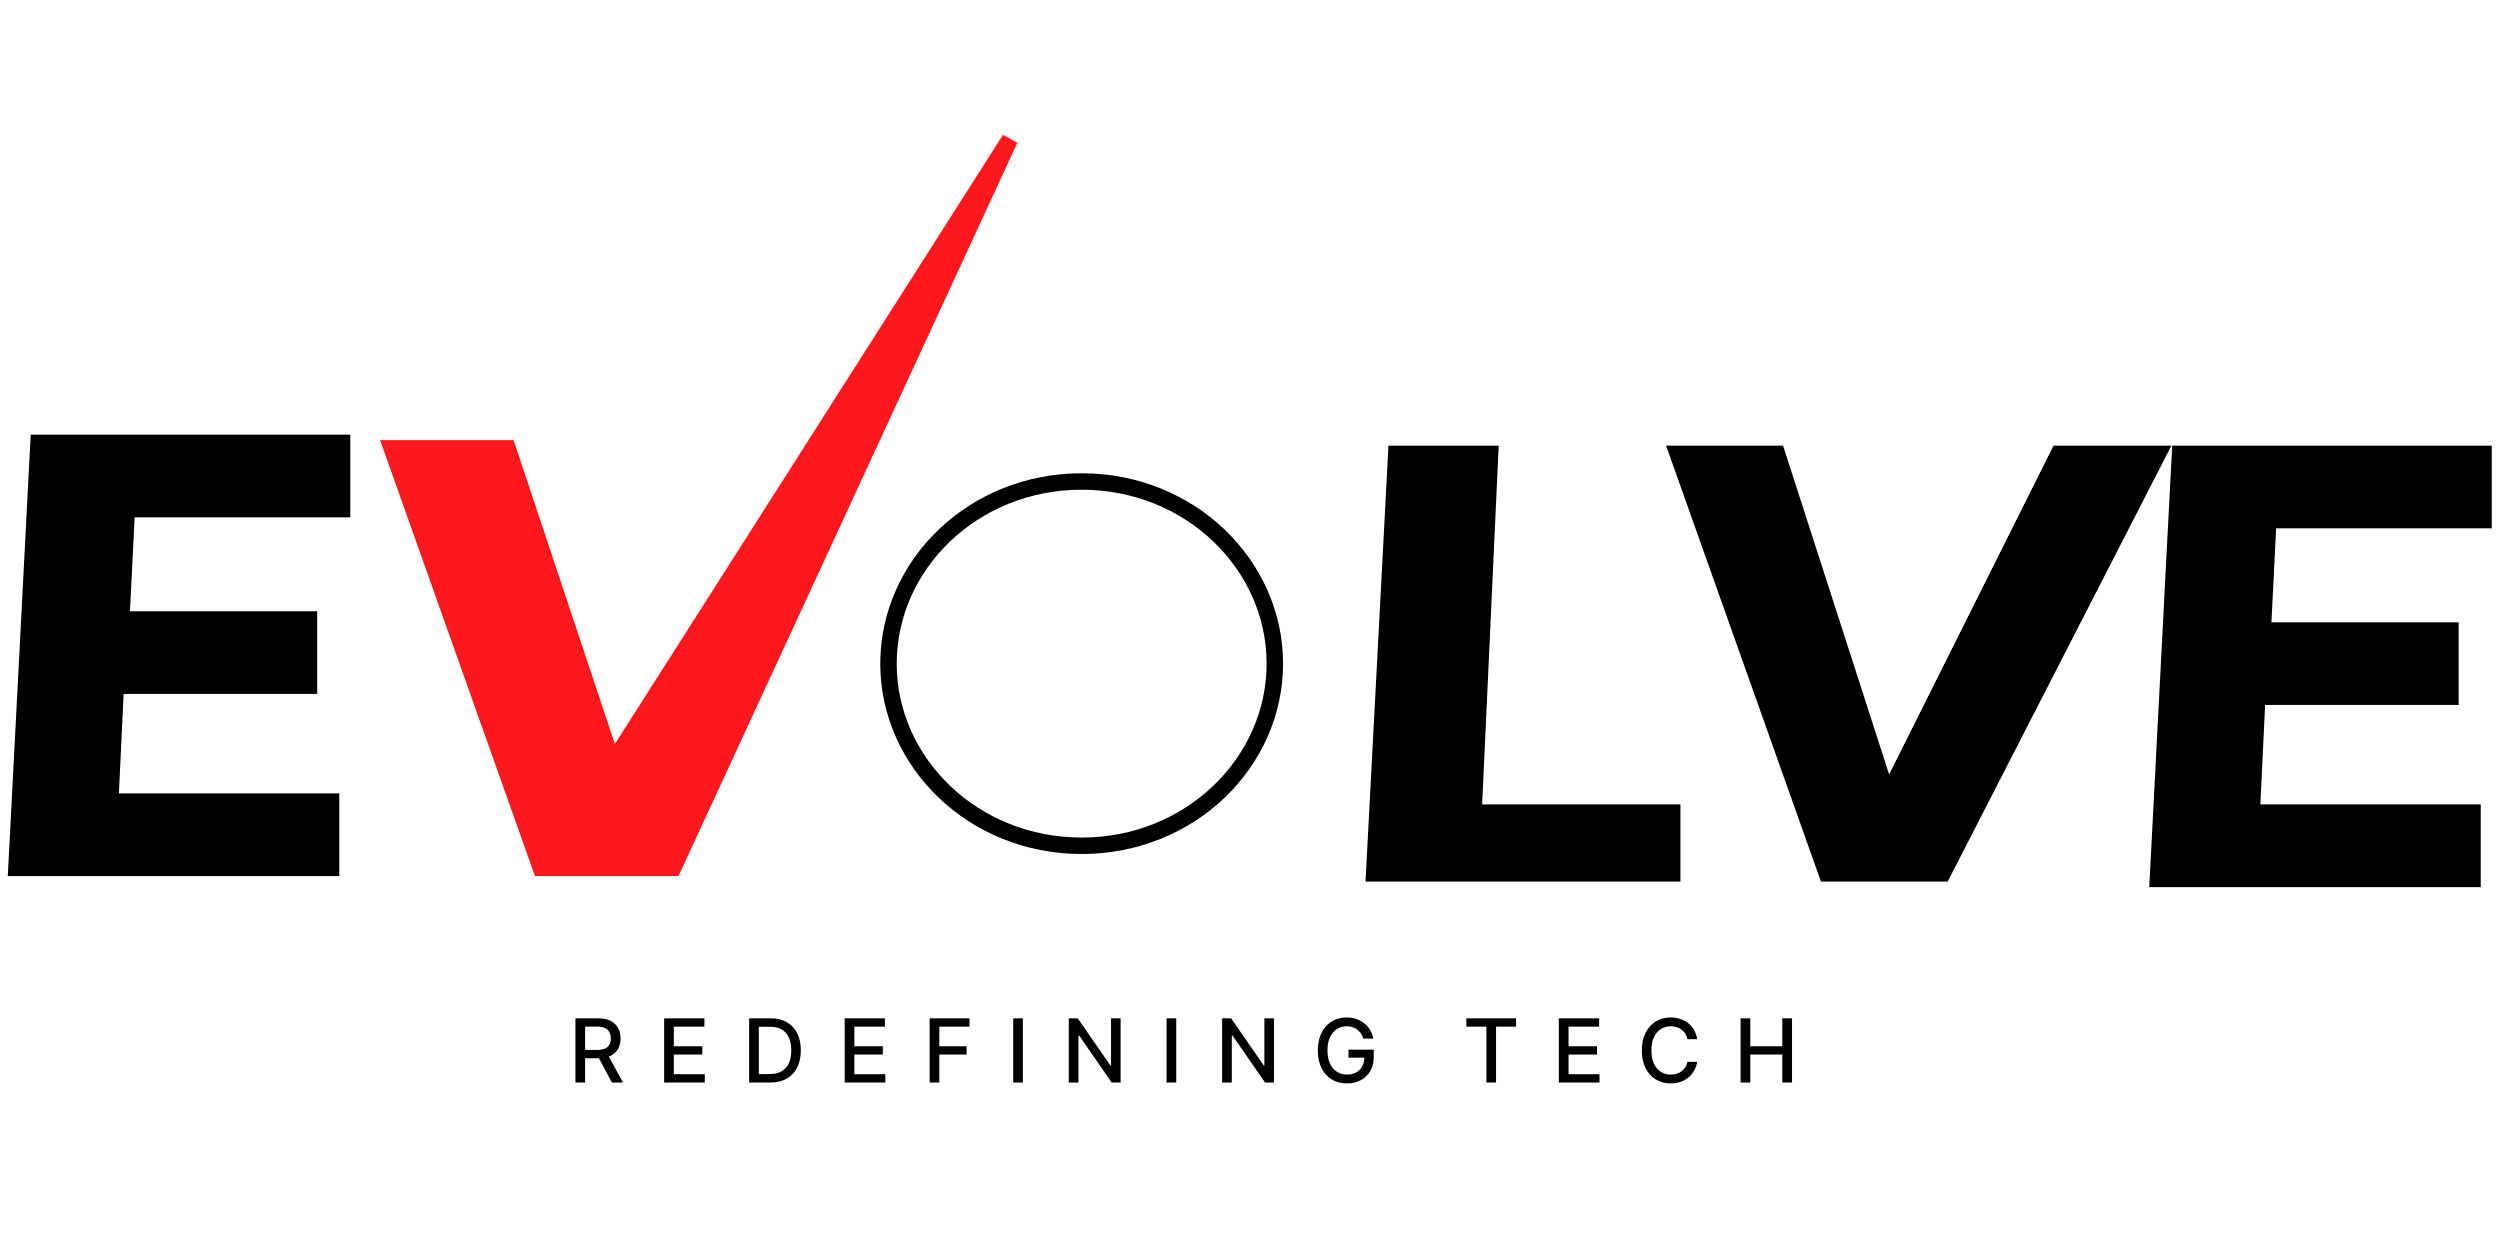
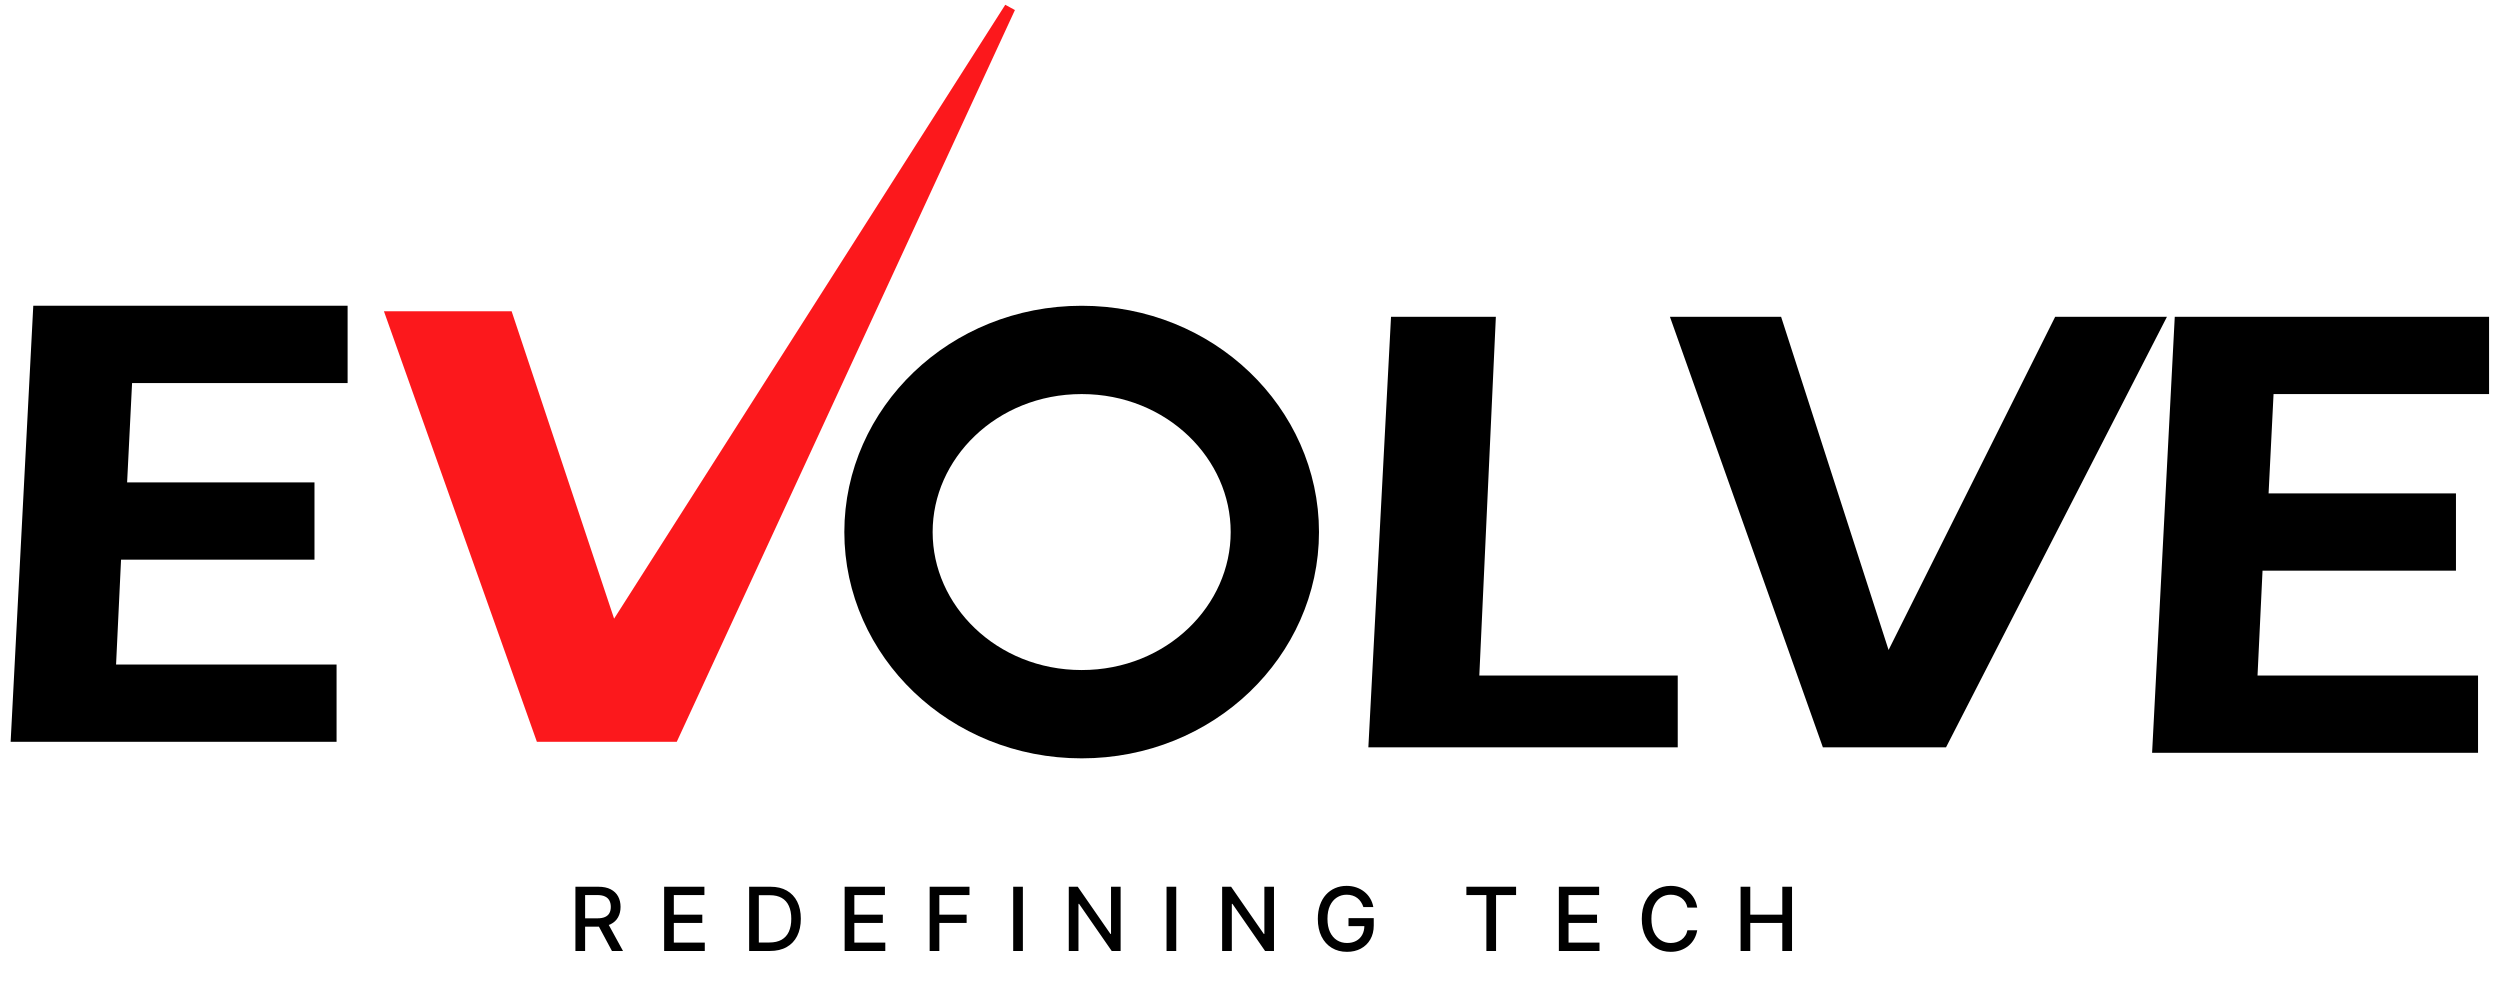
- <svg xmlns="http://www.w3.org/2000/svg" width="100" height="50" viewBox="0 0 152 60" fill="none">
-   <path d="M32.879 44.765L23.819 19.262H30.866L37.242 38.389L61.403 0.47L40.933 44.765H32.879Z" fill="#FC181C" stroke="#FC181C" strokewidth="{0.671}" />
+ <svg xmlns="http://www.w3.org/2000/svg" width="152" height="60" viewBox="0 0 152 60" fill="none">
+   <path d="M32.879 44.765L23.819 19.262H30.866L37.242 38.389L61.403 0.47L40.933 44.765H32.879Z" fill="#FC181C" stroke="#FC181C" stroke-width="0.671" />
  <path d="M2.342 18.926H20.799V22.953H7.711L7.376 29.664H18.785V33.691H7.04L6.705 40.738H20.128V44.765H1L2.342 18.926Z" fill="black" />
  <path d="M83.55 45.101L84.893 19.597H90.597L89.591 41.409H101.671V45.101H83.55Z" fill="black" />
  <path d="M111.067 45.101L102.007 19.597H108.047L114.758 40.403L125.161 19.597H131.201L118.114 45.101H111.067Z" fill="black" />
  <path d="M132.544 19.597H151V23.624H137.913L137.577 30.336H148.987V34.362H137.242L136.906 41.409H150.329V45.436H131.201L132.544 19.597Z" fill="black" />
-   <path d="M2.342 18.926H20.799V22.953H7.711L7.376 29.664H18.785V33.691H7.04L6.705 40.738H20.128V44.765H1L2.342 18.926Z" stroke="black" strokewidth="{0.671}" />
-   <path d="M83.55 45.101L84.893 19.597H90.597L89.591 41.409H101.671V45.101H83.55Z" stroke="black" strokewidth="{0.671}" />
-   <path d="M111.067 45.101L102.007 19.597H108.047L114.758 40.403L125.161 19.597H131.201L118.114 45.101H111.067Z" stroke="black" strokewidth="{0.671}" />
-   <path d="M132.544 19.597H151V23.624H137.913L137.577 30.336H148.987V34.362H137.242L136.906 41.409H150.329V45.436H131.201L132.544 19.597Z" stroke="black" strokewidth="{0.671}" />
+   <path d="M2.342 18.926H20.799V22.953H7.711L7.376 29.664H18.785V33.691H7.04L6.705 40.738H20.128V44.765H1L2.342 18.926Z" stroke="black" stroke-width="0.671" />
+   <path d="M83.55 45.101L84.893 19.597H90.597L89.591 41.409H101.671V45.101H83.55Z" stroke="black" stroke-width="0.671" />
+   <path d="M111.067 45.101L102.007 19.597H108.047L114.758 40.403L125.161 19.597H131.201L118.114 45.101H111.067Z" stroke="black" stroke-width="0.671" />
+   <path d="M132.544 19.597H151V23.624H137.913L137.577 30.336H148.987V34.362H137.242L136.906 41.409H150.329V45.436H131.201L132.544 19.597Z" stroke="black" stroke-width="0.671" />
  <path d="M34.986 57.819V53.914H36.378C36.681 53.914 36.931 53.966 37.131 54.07C37.332 54.175 37.482 54.319 37.581 54.503C37.68 54.686 37.73 54.898 37.73 55.138C37.73 55.377 37.68 55.587 37.579 55.769C37.48 55.95 37.33 56.09 37.129 56.191C36.93 56.291 36.679 56.341 36.376 56.341H35.322V55.834H36.323C36.513 55.834 36.668 55.807 36.788 55.752C36.909 55.697 36.997 55.618 37.053 55.514C37.109 55.409 37.137 55.284 37.137 55.138C37.137 54.991 37.108 54.863 37.051 54.755C36.995 54.647 36.907 54.564 36.786 54.507C36.666 54.449 36.51 54.419 36.315 54.419H35.575V57.819H34.986ZM36.914 56.057L37.879 57.819H37.207L36.262 56.057H36.914ZM40.38 57.819V53.914H42.828V54.421H40.969V55.611H42.7V56.116H40.969V57.312H42.851V57.819H40.38ZM46.812 57.819H45.548V53.914H46.852C47.234 53.914 47.563 53.992 47.837 54.148C48.112 54.304 48.322 54.527 48.469 54.818C48.616 55.108 48.69 55.455 48.69 55.861C48.69 56.267 48.615 56.617 48.467 56.909C48.319 57.202 48.106 57.427 47.826 57.584C47.546 57.741 47.208 57.819 46.812 57.819ZM46.137 57.304H46.779C47.077 57.304 47.324 57.248 47.521 57.136C47.718 57.023 47.865 56.86 47.963 56.646C48.061 56.431 48.11 56.169 48.11 55.861C48.11 55.554 48.061 55.294 47.963 55.081C47.867 54.867 47.722 54.705 47.531 54.595C47.339 54.484 47.1 54.429 46.816 54.429H46.137V57.304ZM51.355 57.819V53.914H53.803V54.421H51.944V55.611H53.676V56.116H51.944V57.312H53.826V57.819H51.355ZM56.523 57.819V53.914H58.945V54.421H57.112V55.611H58.771V56.116H57.112V57.819H56.523ZM62.191 53.914V57.819H61.602V53.914H62.191ZM68.134 53.914V57.819H67.592L65.608 54.955H65.571V57.819H64.982V53.914H65.527L67.514 56.782H67.55V53.914H68.134ZM71.515 53.914V57.819H70.926V53.914H71.515ZM77.458 53.914V57.819H76.916L74.932 54.955H74.895V57.819H74.306V53.914H74.852L76.838 56.782H76.874V53.914H77.458ZM82.893 55.148C82.856 55.032 82.806 54.928 82.744 54.837C82.683 54.744 82.61 54.665 82.525 54.6C82.44 54.534 82.342 54.484 82.233 54.45C82.125 54.415 82.006 54.398 81.876 54.398C81.657 54.398 81.458 54.455 81.282 54.568C81.105 54.681 80.965 54.847 80.862 55.066C80.76 55.283 80.71 55.549 80.71 55.864C80.71 56.181 80.761 56.449 80.864 56.667C80.967 56.886 81.108 57.052 81.287 57.165C81.467 57.278 81.671 57.334 81.899 57.334C82.112 57.334 82.297 57.291 82.454 57.205C82.613 57.118 82.736 56.996 82.822 56.839C82.91 56.68 82.954 56.493 82.954 56.278L83.106 56.307H81.989V55.821H83.524V56.265C83.524 56.593 83.454 56.877 83.314 57.119C83.176 57.359 82.984 57.545 82.738 57.676C82.494 57.807 82.215 57.872 81.899 57.872C81.546 57.872 81.236 57.791 80.969 57.628C80.703 57.465 80.496 57.235 80.347 56.936C80.199 56.636 80.124 56.28 80.124 55.868C80.124 55.557 80.168 55.277 80.254 55.029C80.34 54.782 80.462 54.571 80.618 54.398C80.776 54.224 80.961 54.091 81.173 54C81.386 53.907 81.62 53.861 81.873 53.861C82.084 53.861 82.28 53.892 82.462 53.954C82.645 54.016 82.808 54.105 82.95 54.219C83.094 54.333 83.213 54.469 83.306 54.627C83.401 54.783 83.464 54.957 83.497 55.148H82.893Z" fill="black" />
  <path d="M89.156 54.421V53.914H92.178V54.421H90.96V57.819H90.372V54.421H89.156ZM94.779 57.819V53.914H97.227V54.421H95.368V55.611H97.099V56.116H95.368V57.312H97.25V57.819H94.779ZM103.19 55.184H102.595C102.572 55.057 102.529 54.945 102.467 54.848C102.405 54.752 102.329 54.67 102.238 54.602C102.148 54.535 102.047 54.484 101.935 54.45C101.825 54.415 101.707 54.398 101.582 54.398C101.358 54.398 101.156 54.455 100.978 54.568C100.801 54.681 100.662 54.847 100.559 55.066C100.457 55.284 100.406 55.551 100.406 55.866C100.406 56.184 100.457 56.452 100.559 56.671C100.662 56.89 100.802 57.055 100.98 57.167C101.158 57.279 101.358 57.334 101.581 57.334C101.704 57.334 101.821 57.318 101.931 57.285C102.043 57.251 102.144 57.2 102.235 57.134C102.325 57.068 102.401 56.987 102.463 56.892C102.527 56.796 102.571 56.685 102.595 56.56L103.19 56.562C103.158 56.754 103.096 56.931 103.005 57.092C102.915 57.252 102.798 57.391 102.656 57.508C102.515 57.624 102.353 57.713 102.172 57.777C101.99 57.84 101.792 57.872 101.577 57.872C101.239 57.872 100.937 57.792 100.673 57.632C100.409 57.471 100.2 57.24 100.048 56.94C99.896 56.64 99.821 56.282 99.821 55.866C99.821 55.45 99.897 55.092 100.05 54.793C100.202 54.493 100.411 54.263 100.675 54.103C100.939 53.941 101.24 53.861 101.577 53.861C101.784 53.861 101.977 53.891 102.156 53.95C102.337 54.009 102.499 54.095 102.643 54.209C102.786 54.323 102.905 54.461 102.999 54.625C103.093 54.788 103.157 54.974 103.19 55.184ZM105.828 57.819V53.914H106.417V55.611H108.364V53.914H108.955V57.819H108.364V56.116H106.417V57.819H105.828Z" fill="black" />
-   <path d="M77.51 32.349C77.51 38.346 72.374 43.423 65.765 43.423C59.157 43.423 54.02 38.346 54.02 32.349C54.02 26.352 59.157 21.275 65.765 21.275C72.374 21.275 77.51 26.352 77.51 32.349Z" stroke="black" strokewidth="{5.369}" />
+   <path d="M77.51 32.349C77.51 38.346 72.374 43.423 65.765 43.423C59.157 43.423 54.02 38.346 54.02 32.349C54.02 26.352 59.157 21.275 65.765 21.275C72.374 21.275 77.51 26.352 77.51 32.349Z" stroke="black" stroke-width="5.369" />
</svg>
